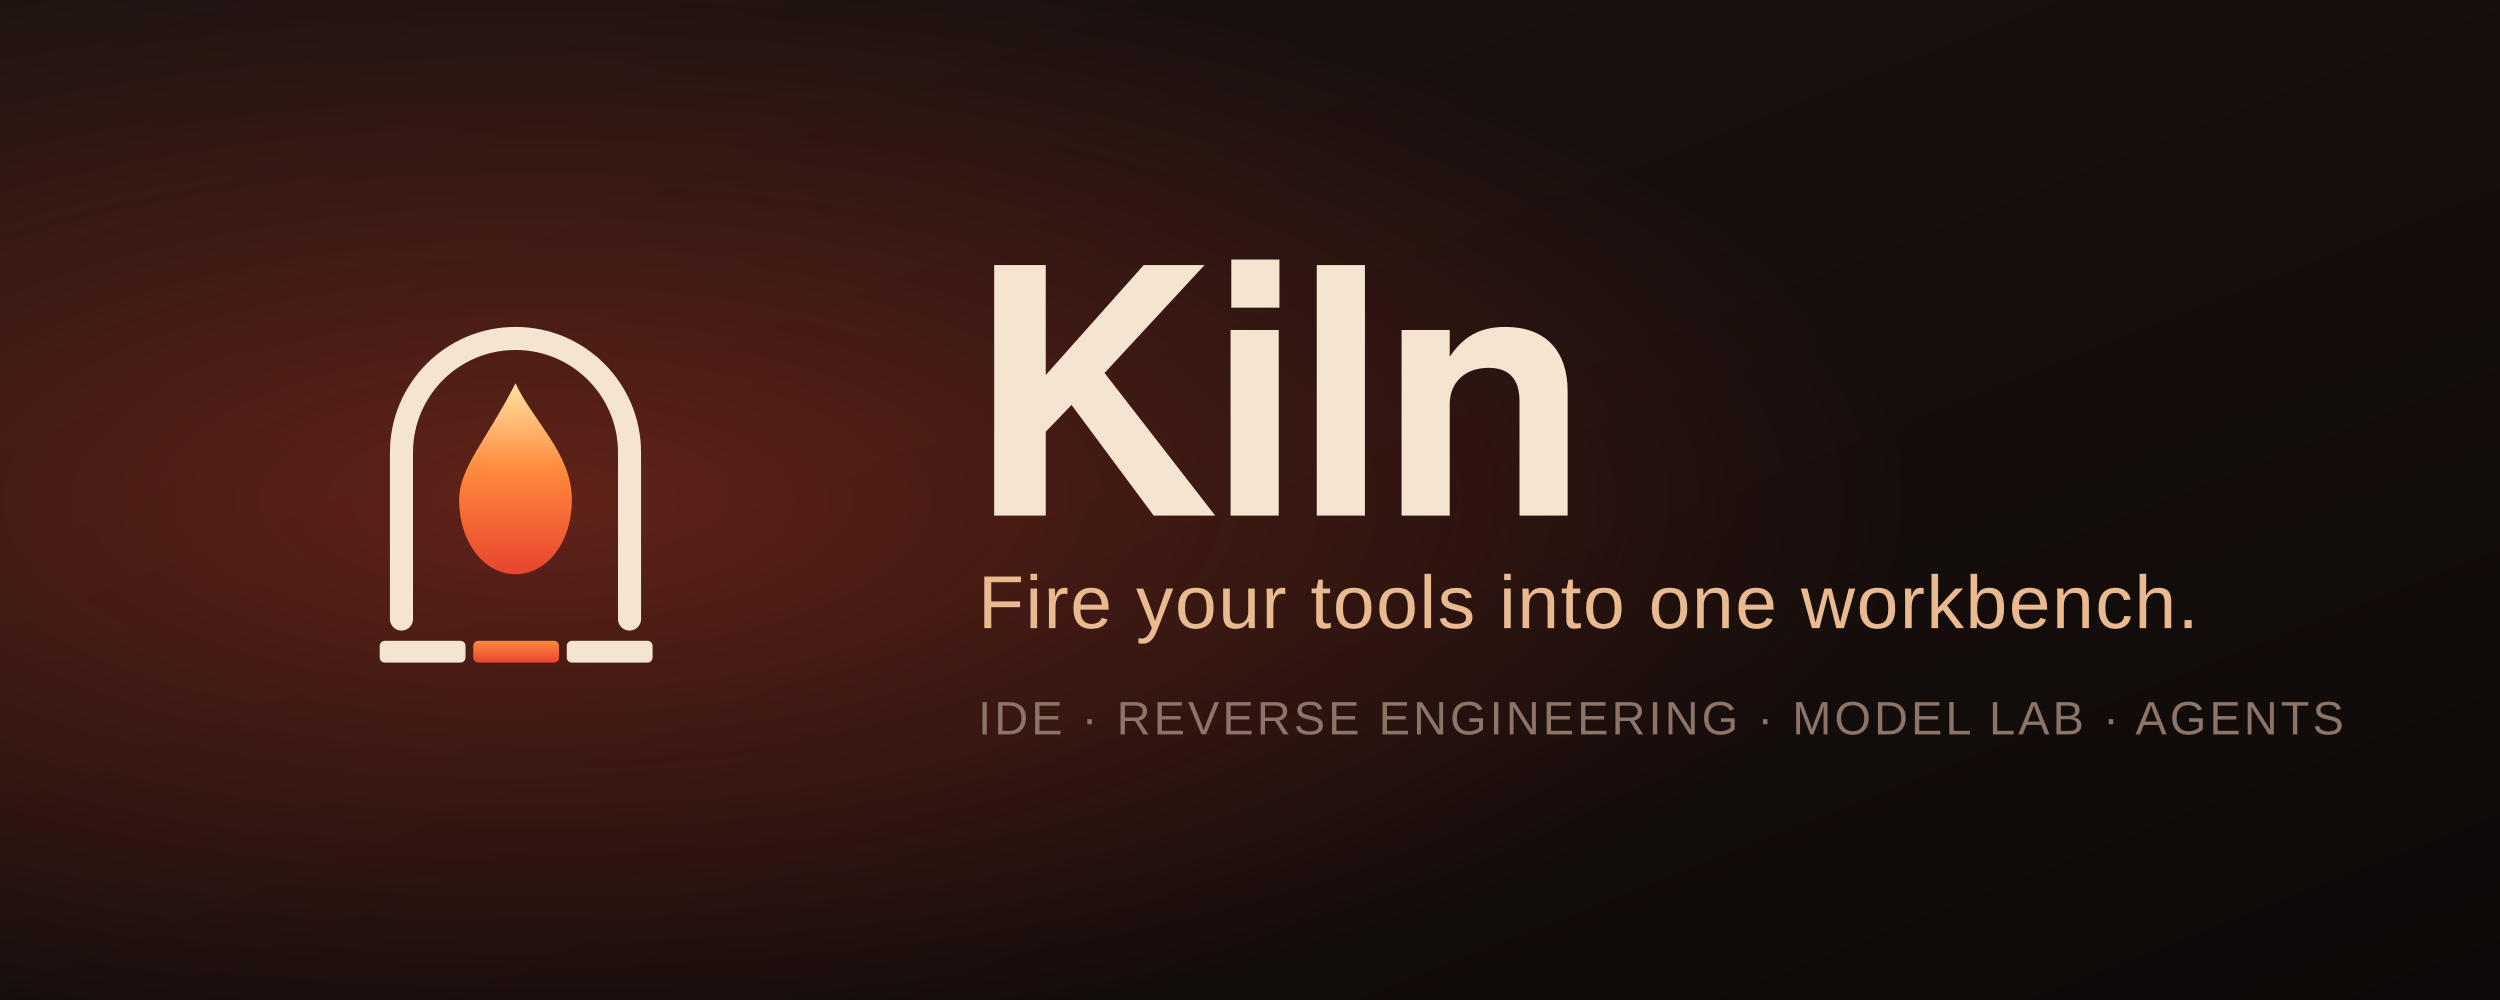
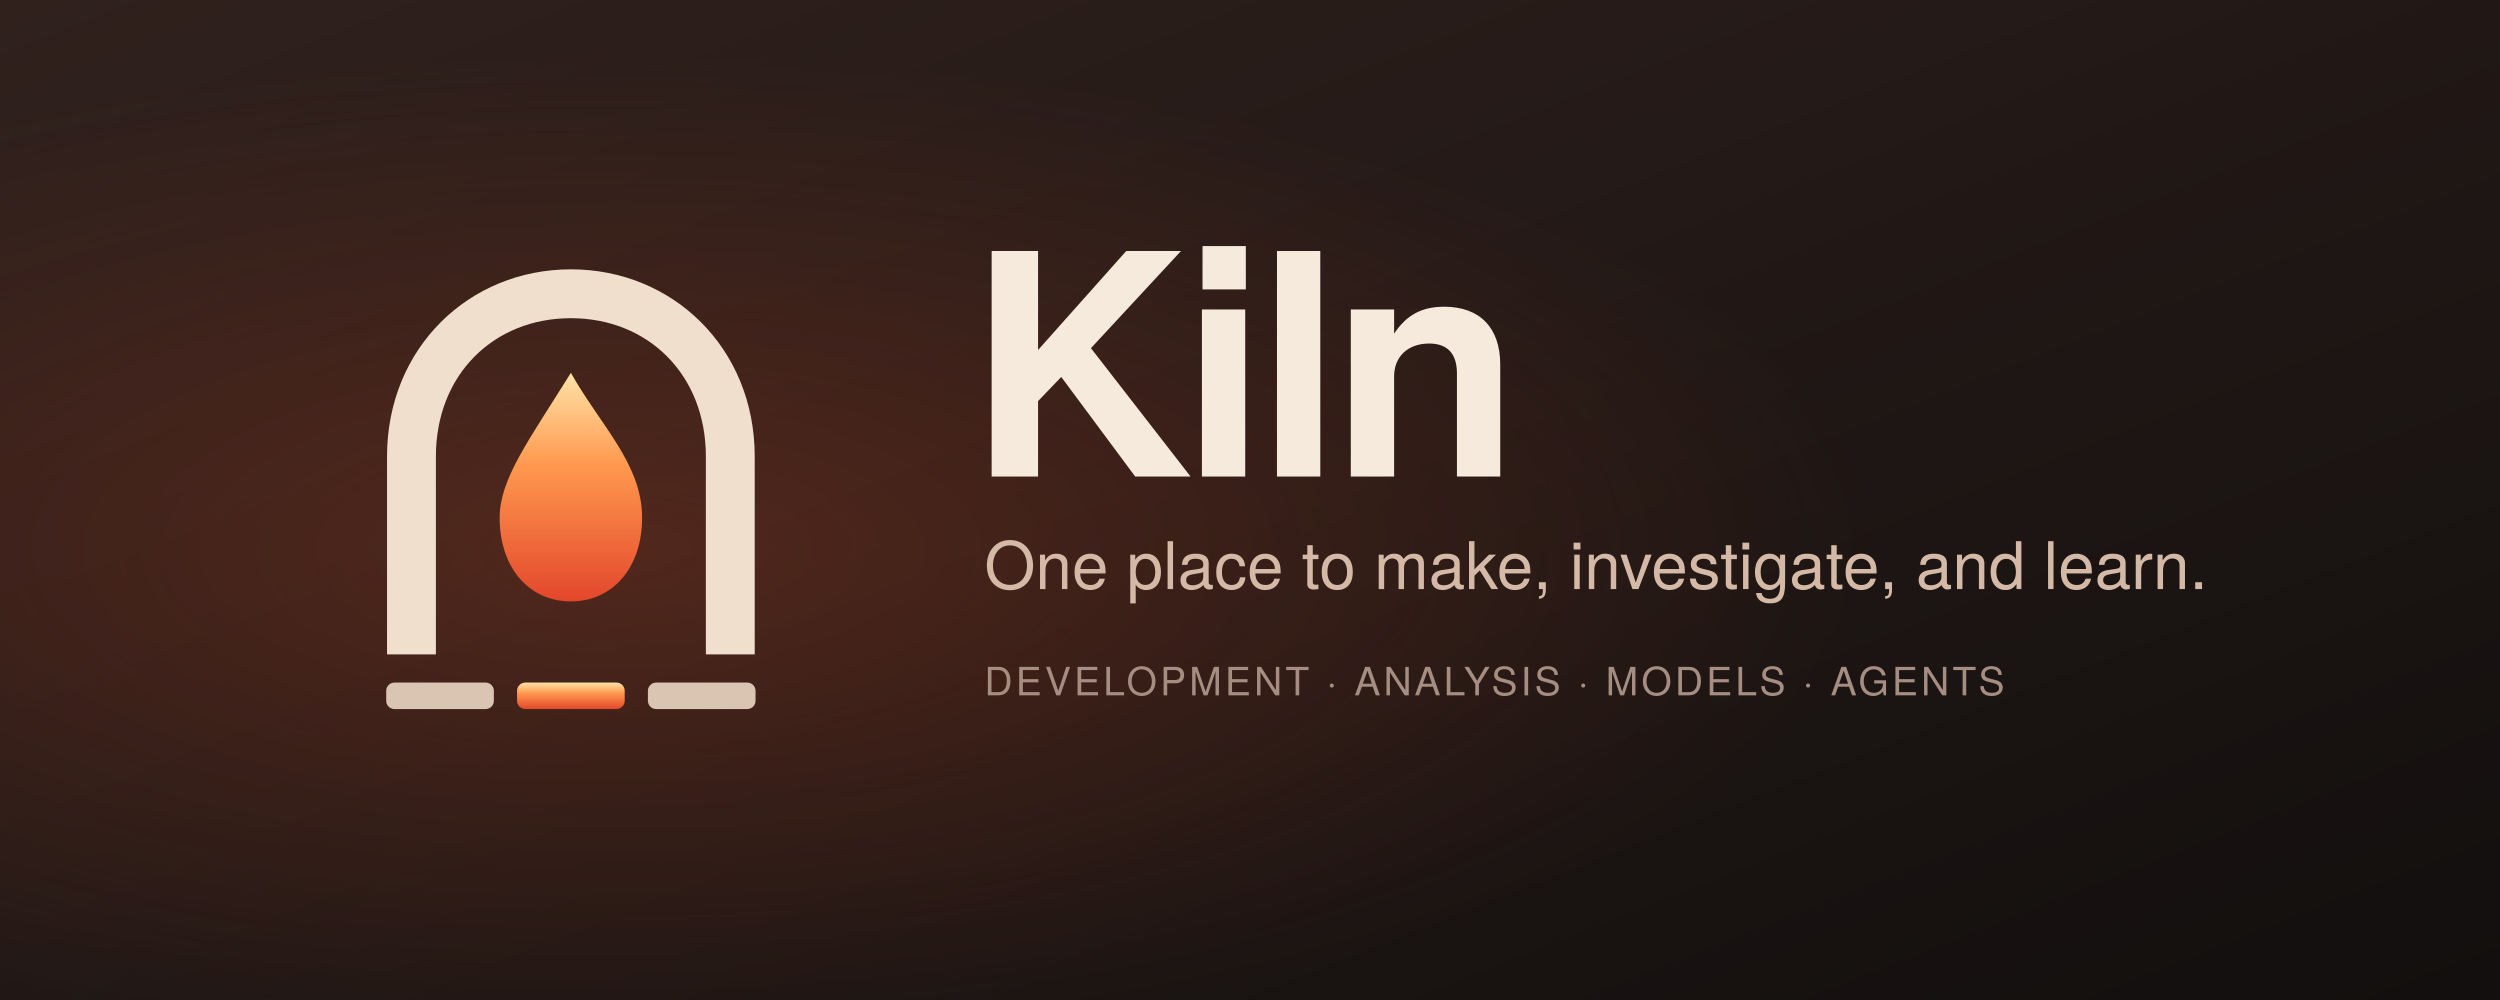
<svg xmlns="http://www.w3.org/2000/svg" width="1600" height="640" viewBox="0 0 1600 640">
  <defs>
    <linearGradient id="bg" x1="0" y1="0" x2="1" y2="1">
-       <stop offset="0" stop-color="#1E1411" />
-       <stop offset="1" stop-color="#0E0908" />
+       <stop stop-color="#30211D" />
+       <stop offset="1" stop-color="#120F0E" />
    </linearGradient>
-     <radialGradient id="glow" cx="0.22" cy="0.5" r="0.55">
-       <stop offset="0" stop-color="#E8442E" stop-opacity="0.35" />
-       <stop offset="1" stop-color="#E8442E" stop-opacity="0" />
+     <radialGradient id="glow" cx=".25" cy=".55" r=".5">
+       <stop stop-color="#B34426" stop-opacity=".32" />
+       <stop offset="1" stop-color="#B34426" stop-opacity="0" />
    </radialGradient>
-     <linearGradient id="ember" x1="0" y1="0" x2="0" y2="1">
-       <stop offset="0" stop-color="#FFE3A3" />
-       <stop offset="0.45" stop-color="#FF8A3D" />
-       <stop offset="1" stop-color="#E8442E" />
-     </linearGradient>
-     <linearGradient id="tileFired" x1="0" y1="0" x2="0" y2="1">
-       <stop offset="0" stop-color="#FF8A3D" />
-       <stop offset="1" stop-color="#E8442E" />
+     <linearGradient id="fire" x1="0" y1="0" x2="0" y2="1">
+       <stop stop-color="#FFE3A7" />
+       <stop offset=".4" stop-color="#FF994F" />
+       <stop offset="1" stop-color="#E3472B" />
    </linearGradient>
  </defs>
  <rect width="1600" height="640" fill="url(#bg)" />
  <rect width="1600" height="640" fill="url(#glow)" />
-   <g transform="translate(120,110) scale(0.41)">
-     <path d="M334 698 V438 A178 178 0 0 1 690 438 V698" fill="none" stroke="#F4E4D0" stroke-width="36" stroke-linejoin="round" stroke-linecap="round" />
-     <path d="M512 330 C540 390 600 440 600 512 C600 580 560 628 512 628 C464 628 424 580 424 512 C424 462 466 420 512 330 Z" fill="url(#ember)" />
-     <rect x="300" y="732" width="134" height="34" rx="8" fill="#F4E4D0" />
-     <rect x="446" y="732" width="134" height="34" rx="8" fill="url(#tileFired)" />
-     <rect x="592" y="732" width="134" height="34" rx="8" fill="#F4E4D0" />
+   <g transform="translate(94,51) scale(.53)">
+     <path d="M290 694V455C290 324 389 229 512 229S734 324 734 455V694H675V455C675 356 605 288 512 288S349 356 349 455V694Z" fill="#F0DFCD" />
+     <path d="M512 354C548 418 598 464 598 529C598 590 562 630 512 630S426 590 426 529C426 482 461 436 512 354Z" fill="url(#fire)" />
+     <rect x="289" y="728" width="130" height="32" rx="10" fill="#D9C5B2" />
+     <rect x="447" y="728" width="130" height="32" rx="10" fill="url(#fire)" />
+     <rect x="605" y="728" width="130" height="32" rx="10" fill="#D9C5B2" />
  </g>
-   <text x="620" y="330" font-family="Arial Rounded MT Bold, Arial Rounded Bold, Helvetica Neue, sans-serif" font-weight="700" font-size="220" fill="#F4E4D0" letter-spacing="-6">Kiln</text>
-   <text x="626" y="402" font-family="Helvetica Neue, Arial, sans-serif" font-weight="400" font-size="48" fill="#E9B98F" letter-spacing="1">Fire your tools into one workbench.</text>
-   <text x="626" y="470" font-family="Helvetica Neue, Arial, sans-serif" font-weight="400" font-size="30" fill="#8C7466" letter-spacing="2">IDE · REVERSE ENGINEERING · MODEL LAB · AGENTS</text>
+   <text x="620" y="305" font-family="Helvetica Neue, sans-serif" font-weight="700" font-size="198" fill="#F6EADD" letter-spacing="-7">Kiln</text>
+   <text x="630" y="377" font-family="Helvetica Neue, sans-serif" font-weight="400" font-size="42" fill="#D5B9A7">One place to make, investigate, and learn.</text>
+   <text x="630" y="445" font-family="Helvetica Neue, sans-serif" font-weight="500" font-size="25" fill="#A58E81" letter-spacing="2">DEVELOPMENT  ·  ANALYSIS  ·  MODELS  ·  AGENTS</text>
</svg>
